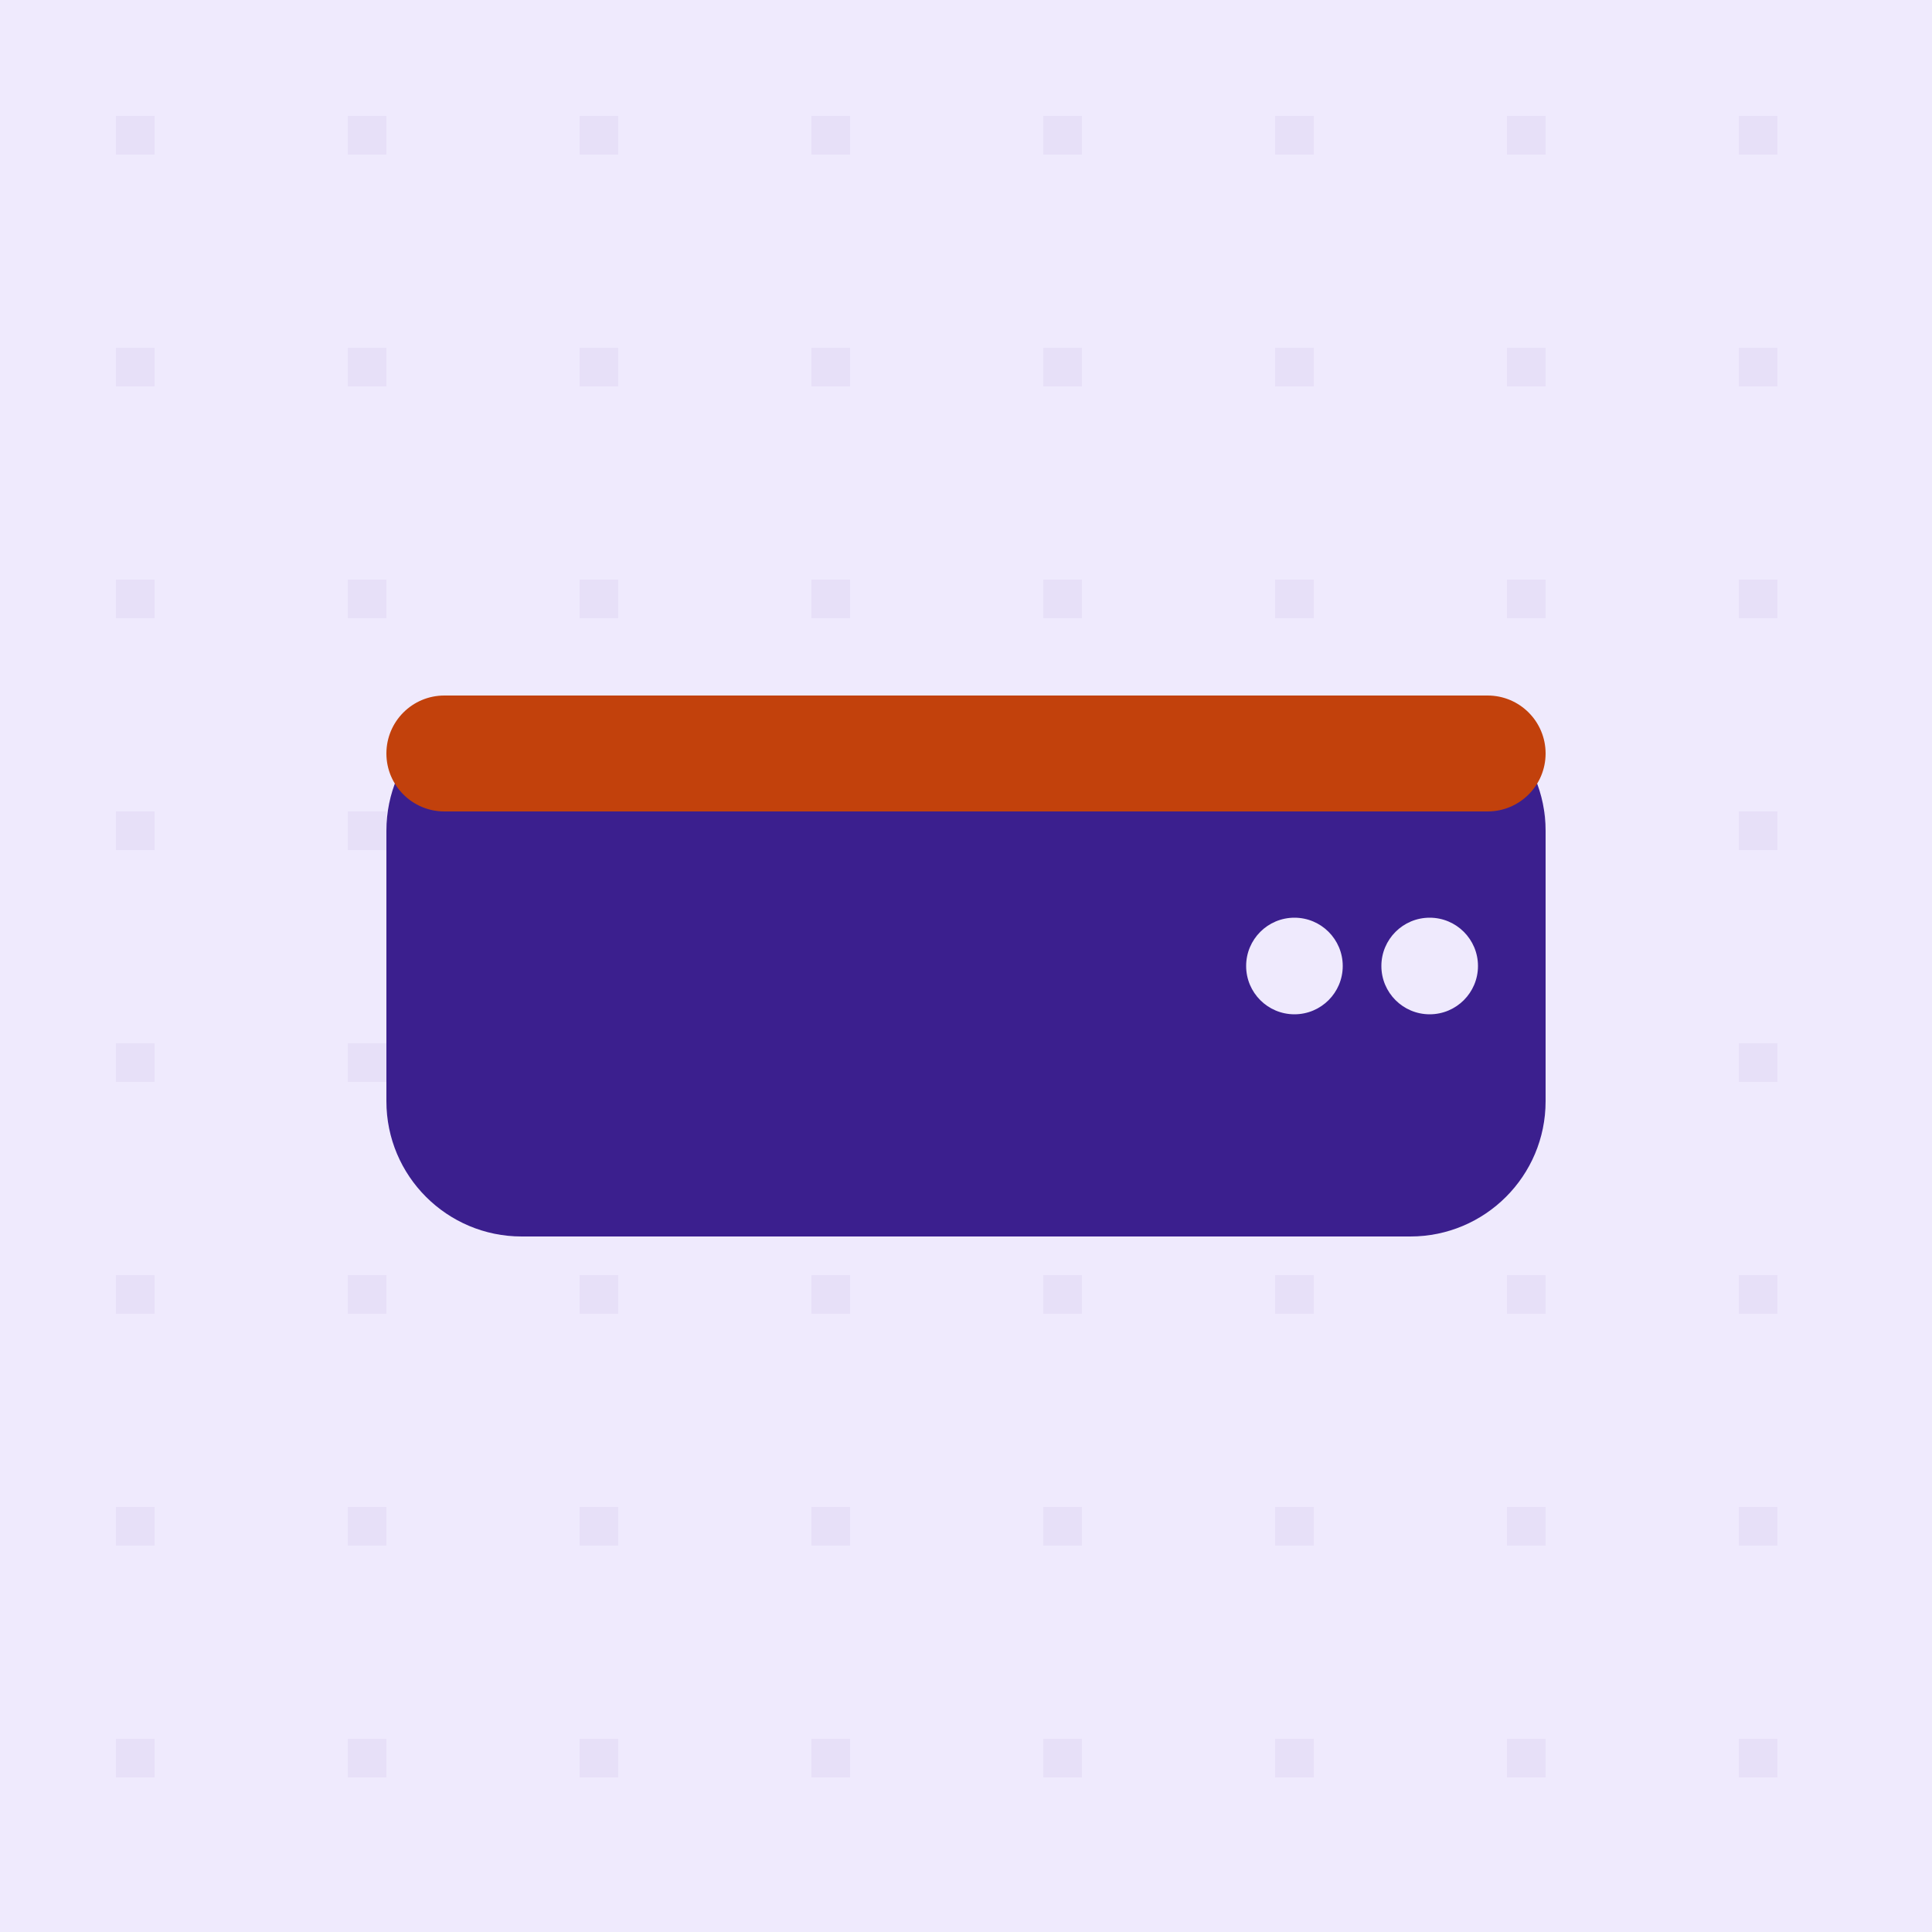
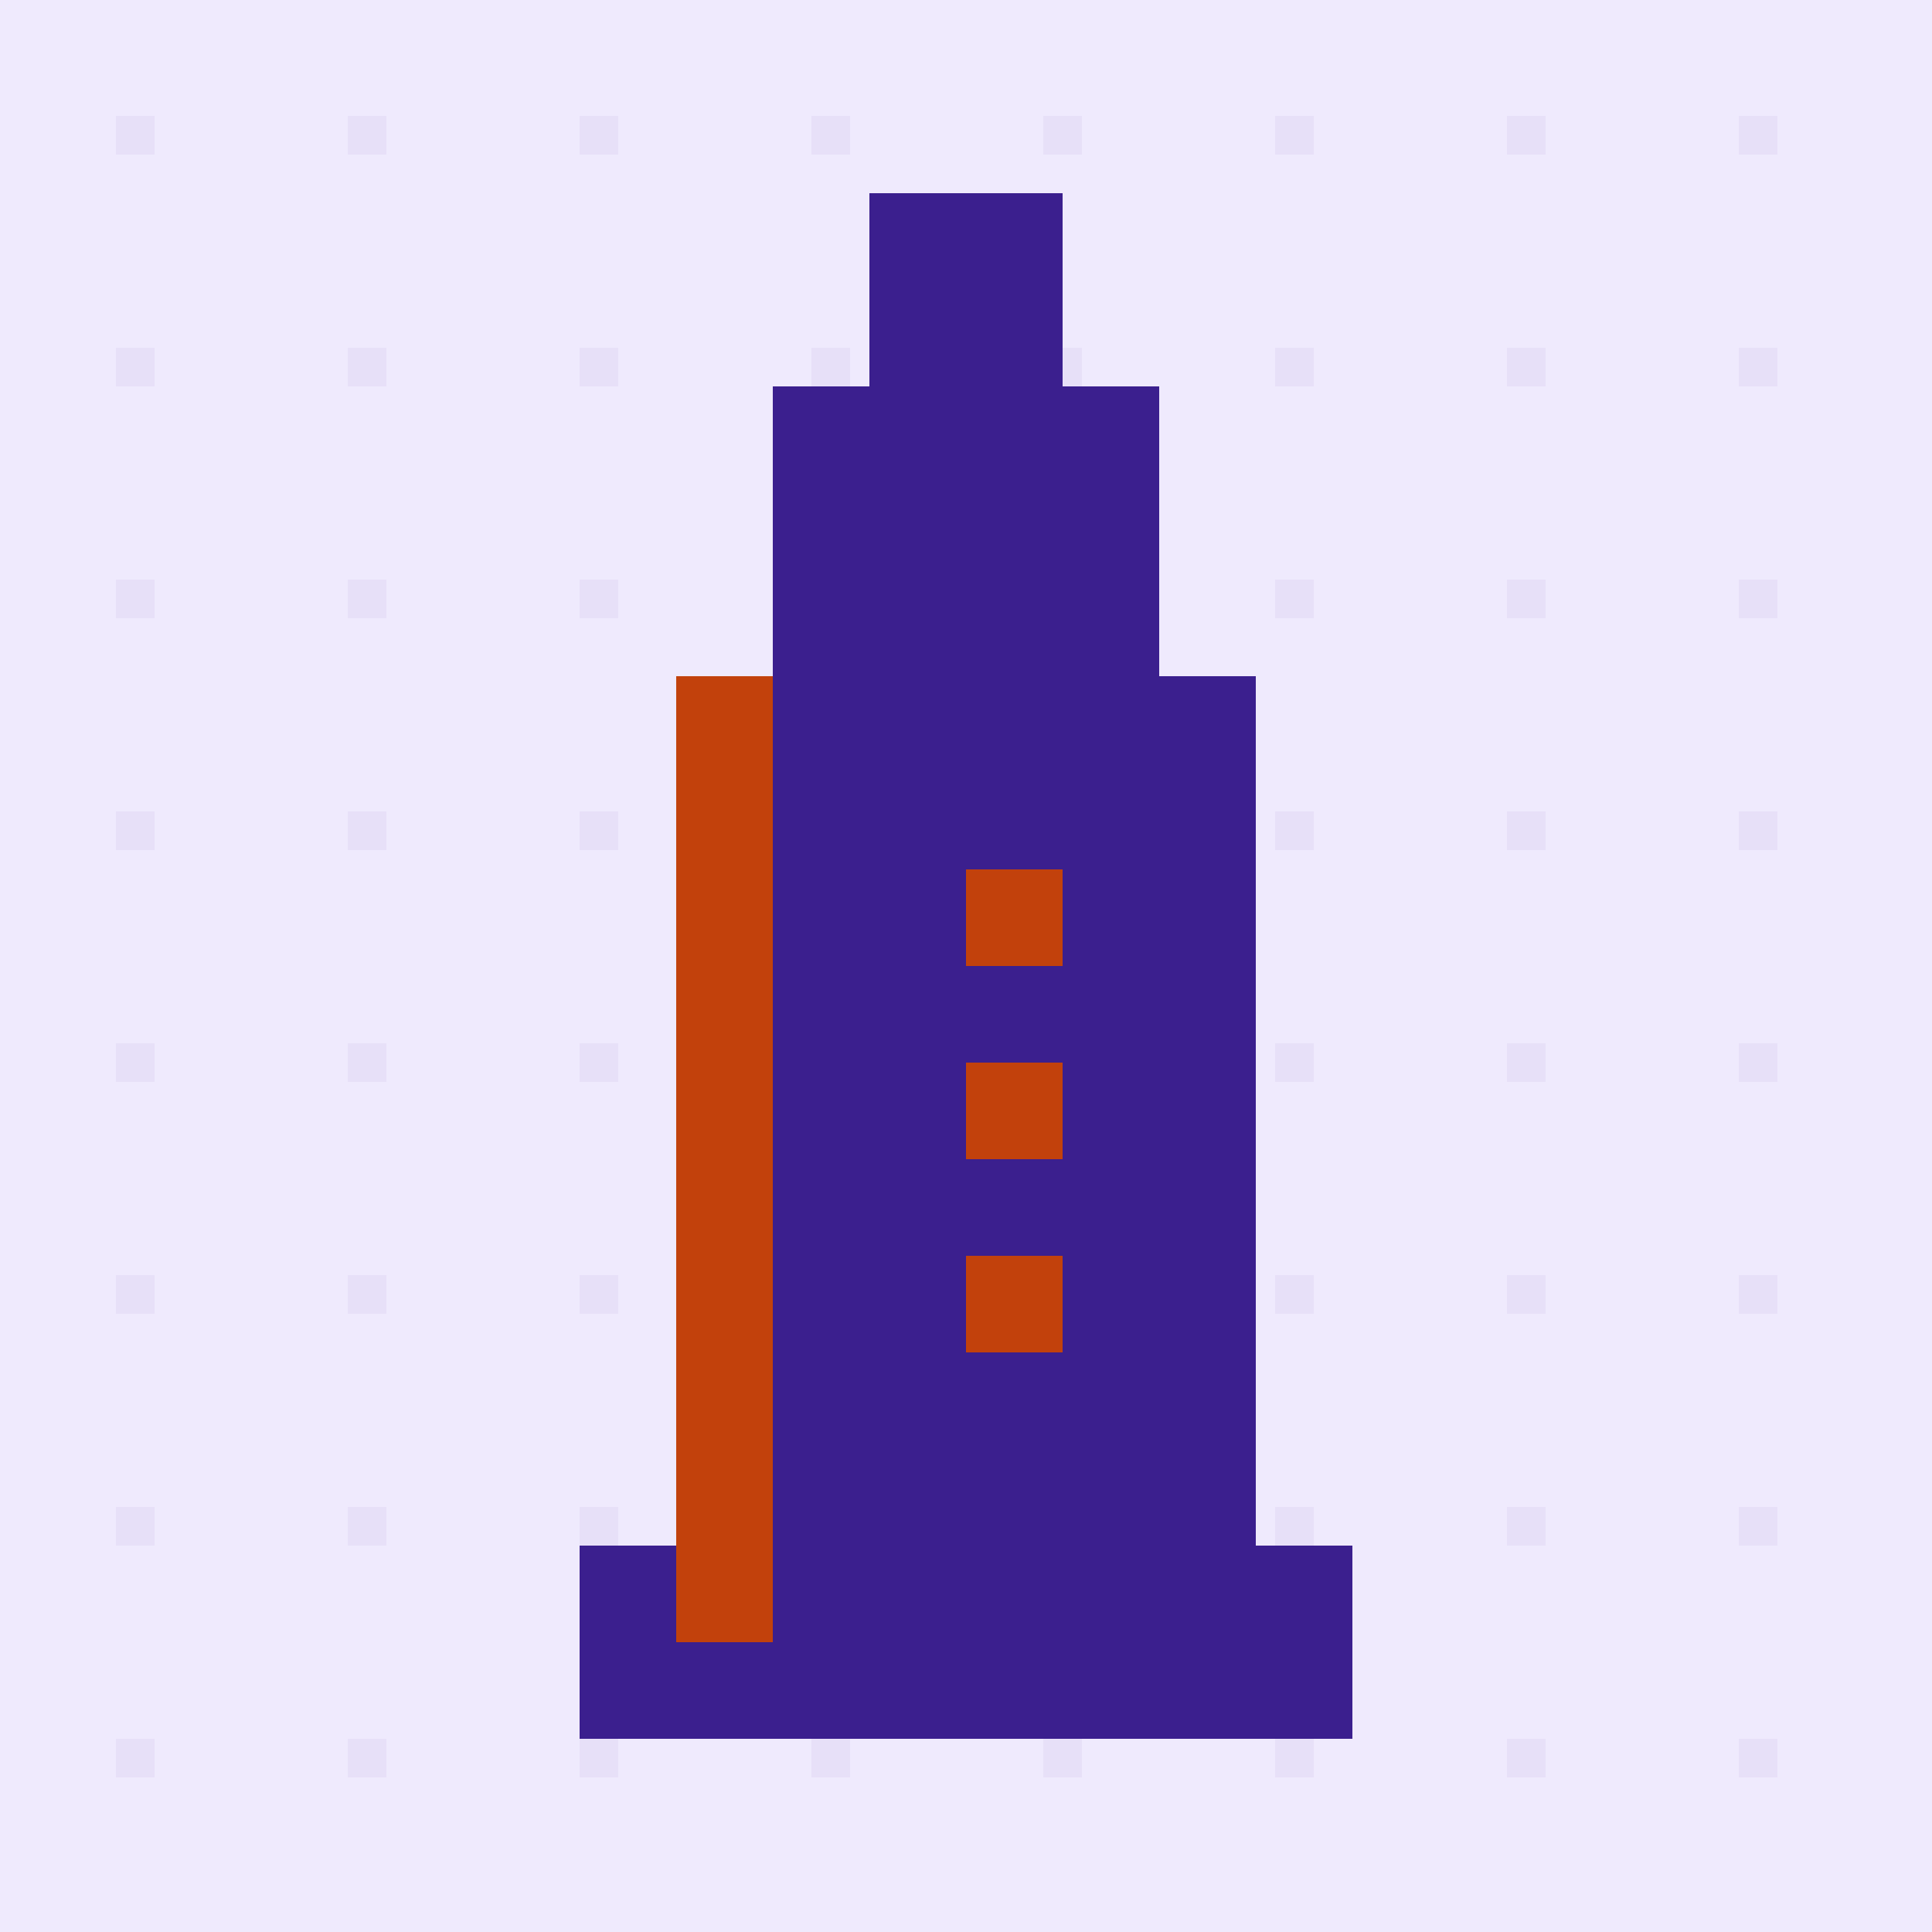
- <svg xmlns="http://www.w3.org/2000/svg" width="200" height="200" viewBox="0 0 200 200">
+ <svg xmlns="http://www.w3.org/2000/svg" width="200" height="200" viewBox="0 0 200 200" shape-rendering="crispEdges">
  <rect width="200" height="200" fill="#efeafd" />
  <rect x="12" y="12" width="4" height="4" fill="#3b1f8e" opacity="0.05" />
  <rect x="36" y="12" width="4" height="4" fill="#3b1f8e" opacity="0.05" />
  <rect x="60" y="12" width="4" height="4" fill="#3b1f8e" opacity="0.05" />
  <rect x="84" y="12" width="4" height="4" fill="#3b1f8e" opacity="0.05" />
  <rect x="108" y="12" width="4" height="4" fill="#3b1f8e" opacity="0.05" />
  <rect x="132" y="12" width="4" height="4" fill="#3b1f8e" opacity="0.05" />
  <rect x="156" y="12" width="4" height="4" fill="#3b1f8e" opacity="0.05" />
  <rect x="180" y="12" width="4" height="4" fill="#3b1f8e" opacity="0.05" />
  <rect x="12" y="36" width="4" height="4" fill="#3b1f8e" opacity="0.05" />
  <rect x="36" y="36" width="4" height="4" fill="#3b1f8e" opacity="0.05" />
  <rect x="60" y="36" width="4" height="4" fill="#3b1f8e" opacity="0.05" />
  <rect x="84" y="36" width="4" height="4" fill="#3b1f8e" opacity="0.05" />
  <rect x="108" y="36" width="4" height="4" fill="#3b1f8e" opacity="0.05" />
  <rect x="132" y="36" width="4" height="4" fill="#3b1f8e" opacity="0.05" />
  <rect x="156" y="36" width="4" height="4" fill="#3b1f8e" opacity="0.05" />
  <rect x="180" y="36" width="4" height="4" fill="#3b1f8e" opacity="0.05" />
  <rect x="12" y="60" width="4" height="4" fill="#3b1f8e" opacity="0.05" />
  <rect x="36" y="60" width="4" height="4" fill="#3b1f8e" opacity="0.05" />
  <rect x="60" y="60" width="4" height="4" fill="#3b1f8e" opacity="0.05" />
  <rect x="84" y="60" width="4" height="4" fill="#3b1f8e" opacity="0.05" />
  <rect x="108" y="60" width="4" height="4" fill="#3b1f8e" opacity="0.05" />
  <rect x="132" y="60" width="4" height="4" fill="#3b1f8e" opacity="0.05" />
  <rect x="156" y="60" width="4" height="4" fill="#3b1f8e" opacity="0.05" />
  <rect x="180" y="60" width="4" height="4" fill="#3b1f8e" opacity="0.05" />
  <rect x="12" y="84" width="4" height="4" fill="#3b1f8e" opacity="0.05" />
  <rect x="36" y="84" width="4" height="4" fill="#3b1f8e" opacity="0.05" />
  <rect x="60" y="84" width="4" height="4" fill="#3b1f8e" opacity="0.05" />
  <rect x="84" y="84" width="4" height="4" fill="#3b1f8e" opacity="0.05" />
  <rect x="108" y="84" width="4" height="4" fill="#3b1f8e" opacity="0.05" />
  <rect x="132" y="84" width="4" height="4" fill="#3b1f8e" opacity="0.05" />
  <rect x="156" y="84" width="4" height="4" fill="#3b1f8e" opacity="0.05" />
  <rect x="180" y="84" width="4" height="4" fill="#3b1f8e" opacity="0.05" />
  <rect x="12" y="108" width="4" height="4" fill="#3b1f8e" opacity="0.05" />
  <rect x="36" y="108" width="4" height="4" fill="#3b1f8e" opacity="0.05" />
  <rect x="60" y="108" width="4" height="4" fill="#3b1f8e" opacity="0.05" />
  <rect x="84" y="108" width="4" height="4" fill="#3b1f8e" opacity="0.05" />
  <rect x="108" y="108" width="4" height="4" fill="#3b1f8e" opacity="0.05" />
  <rect x="132" y="108" width="4" height="4" fill="#3b1f8e" opacity="0.05" />
  <rect x="156" y="108" width="4" height="4" fill="#3b1f8e" opacity="0.05" />
  <rect x="180" y="108" width="4" height="4" fill="#3b1f8e" opacity="0.05" />
  <rect x="12" y="132" width="4" height="4" fill="#3b1f8e" opacity="0.05" />
  <rect x="36" y="132" width="4" height="4" fill="#3b1f8e" opacity="0.05" />
  <rect x="60" y="132" width="4" height="4" fill="#3b1f8e" opacity="0.05" />
  <rect x="84" y="132" width="4" height="4" fill="#3b1f8e" opacity="0.05" />
  <rect x="108" y="132" width="4" height="4" fill="#3b1f8e" opacity="0.05" />
  <rect x="132" y="132" width="4" height="4" fill="#3b1f8e" opacity="0.05" />
  <rect x="156" y="132" width="4" height="4" fill="#3b1f8e" opacity="0.05" />
  <rect x="180" y="132" width="4" height="4" fill="#3b1f8e" opacity="0.05" />
  <rect x="12" y="156" width="4" height="4" fill="#3b1f8e" opacity="0.05" />
  <rect x="36" y="156" width="4" height="4" fill="#3b1f8e" opacity="0.05" />
  <rect x="60" y="156" width="4" height="4" fill="#3b1f8e" opacity="0.05" />
  <rect x="84" y="156" width="4" height="4" fill="#3b1f8e" opacity="0.05" />
  <rect x="108" y="156" width="4" height="4" fill="#3b1f8e" opacity="0.05" />
  <rect x="132" y="156" width="4" height="4" fill="#3b1f8e" opacity="0.05" />
  <rect x="156" y="156" width="4" height="4" fill="#3b1f8e" opacity="0.05" />
  <rect x="180" y="156" width="4" height="4" fill="#3b1f8e" opacity="0.05" />
  <rect x="12" y="180" width="4" height="4" fill="#3b1f8e" opacity="0.05" />
  <rect x="36" y="180" width="4" height="4" fill="#3b1f8e" opacity="0.05" />
  <rect x="60" y="180" width="4" height="4" fill="#3b1f8e" opacity="0.05" />
  <rect x="84" y="180" width="4" height="4" fill="#3b1f8e" opacity="0.05" />
  <rect x="108" y="180" width="4" height="4" fill="#3b1f8e" opacity="0.05" />
  <rect x="132" y="180" width="4" height="4" fill="#3b1f8e" opacity="0.05" />
  <rect x="156" y="180" width="4" height="4" fill="#3b1f8e" opacity="0.05" />
  <rect x="180" y="180" width="4" height="4" fill="#3b1f8e" opacity="0.05" />
-   <rect x="40" y="72" width="120" height="56" rx="14" fill="#3b1f8e" />
-   <rect x="40" y="72" width="120" height="12" rx="6" fill="#c2410c" />
-   <circle cx="148" cy="100" r="5" fill="#efeafd" />
-   <circle cx="134" cy="100" r="5" fill="#efeafd" />
+   <rect x="90" y="20" width="10" height="10" fill="#3b1f8e" />
+   <rect x="100" y="20" width="10" height="10" fill="#3b1f8e" />
+   <rect x="90" y="30" width="10" height="10" fill="#3b1f8e" />
+   <rect x="100" y="30" width="10" height="10" fill="#3b1f8e" />
+   <rect x="80" y="40" width="10" height="10" fill="#3b1f8e" />
+   <rect x="90" y="40" width="10" height="10" fill="#3b1f8e" />
+   <rect x="100" y="40" width="10" height="10" fill="#3b1f8e" />
+   <rect x="110" y="40" width="10" height="10" fill="#3b1f8e" />
+   <rect x="80" y="50" width="10" height="10" fill="#3b1f8e" />
+   <rect x="90" y="50" width="10" height="10" fill="#3b1f8e" />
+   <rect x="100" y="50" width="10" height="10" fill="#3b1f8e" />
+   <rect x="110" y="50" width="10" height="10" fill="#3b1f8e" />
+   <rect x="80" y="60" width="10" height="10" fill="#3b1f8e" />
+   <rect x="90" y="60" width="10" height="10" fill="#3b1f8e" />
+   <rect x="100" y="60" width="10" height="10" fill="#3b1f8e" />
+   <rect x="110" y="60" width="10" height="10" fill="#3b1f8e" />
+   <rect x="70" y="70" width="10" height="10" fill="#3b1f8e" />
+   <rect x="80" y="70" width="10" height="10" fill="#3b1f8e" />
+   <rect x="90" y="70" width="10" height="10" fill="#3b1f8e" />
+   <rect x="100" y="70" width="10" height="10" fill="#3b1f8e" />
+   <rect x="110" y="70" width="10" height="10" fill="#3b1f8e" />
+   <rect x="120" y="70" width="10" height="10" fill="#3b1f8e" />
+   <rect x="70" y="80" width="10" height="10" fill="#3b1f8e" />
+   <rect x="80" y="80" width="10" height="10" fill="#3b1f8e" />
+   <rect x="90" y="80" width="10" height="10" fill="#3b1f8e" />
+   <rect x="100" y="80" width="10" height="10" fill="#3b1f8e" />
+   <rect x="110" y="80" width="10" height="10" fill="#3b1f8e" />
+   <rect x="120" y="80" width="10" height="10" fill="#3b1f8e" />
+   <rect x="70" y="90" width="10" height="10" fill="#3b1f8e" />
+   <rect x="80" y="90" width="10" height="10" fill="#3b1f8e" />
+   <rect x="90" y="90" width="10" height="10" fill="#3b1f8e" />
+   <rect x="100" y="90" width="10" height="10" fill="#3b1f8e" />
+   <rect x="110" y="90" width="10" height="10" fill="#3b1f8e" />
+   <rect x="120" y="90" width="10" height="10" fill="#3b1f8e" />
+   <rect x="70" y="100" width="10" height="10" fill="#3b1f8e" />
+   <rect x="80" y="100" width="10" height="10" fill="#3b1f8e" />
+   <rect x="90" y="100" width="10" height="10" fill="#3b1f8e" />
+   <rect x="100" y="100" width="10" height="10" fill="#3b1f8e" />
+   <rect x="110" y="100" width="10" height="10" fill="#3b1f8e" />
+   <rect x="120" y="100" width="10" height="10" fill="#3b1f8e" />
+   <rect x="70" y="110" width="10" height="10" fill="#3b1f8e" />
+   <rect x="80" y="110" width="10" height="10" fill="#3b1f8e" />
+   <rect x="90" y="110" width="10" height="10" fill="#3b1f8e" />
+   <rect x="100" y="110" width="10" height="10" fill="#3b1f8e" />
+   <rect x="110" y="110" width="10" height="10" fill="#3b1f8e" />
+   <rect x="120" y="110" width="10" height="10" fill="#3b1f8e" />
+   <rect x="70" y="120" width="10" height="10" fill="#3b1f8e" />
+   <rect x="80" y="120" width="10" height="10" fill="#3b1f8e" />
+   <rect x="90" y="120" width="10" height="10" fill="#3b1f8e" />
+   <rect x="100" y="120" width="10" height="10" fill="#3b1f8e" />
+   <rect x="110" y="120" width="10" height="10" fill="#3b1f8e" />
+   <rect x="120" y="120" width="10" height="10" fill="#3b1f8e" />
+   <rect x="70" y="130" width="10" height="10" fill="#3b1f8e" />
+   <rect x="80" y="130" width="10" height="10" fill="#3b1f8e" />
+   <rect x="90" y="130" width="10" height="10" fill="#3b1f8e" />
+   <rect x="100" y="130" width="10" height="10" fill="#3b1f8e" />
+   <rect x="110" y="130" width="10" height="10" fill="#3b1f8e" />
+   <rect x="120" y="130" width="10" height="10" fill="#3b1f8e" />
+   <rect x="70" y="140" width="10" height="10" fill="#3b1f8e" />
+   <rect x="80" y="140" width="10" height="10" fill="#3b1f8e" />
+   <rect x="90" y="140" width="10" height="10" fill="#3b1f8e" />
+   <rect x="100" y="140" width="10" height="10" fill="#3b1f8e" />
+   <rect x="110" y="140" width="10" height="10" fill="#3b1f8e" />
+   <rect x="120" y="140" width="10" height="10" fill="#3b1f8e" />
+   <rect x="70" y="150" width="10" height="10" fill="#3b1f8e" />
+   <rect x="80" y="150" width="10" height="10" fill="#3b1f8e" />
+   <rect x="90" y="150" width="10" height="10" fill="#3b1f8e" />
+   <rect x="100" y="150" width="10" height="10" fill="#3b1f8e" />
+   <rect x="110" y="150" width="10" height="10" fill="#3b1f8e" />
+   <rect x="120" y="150" width="10" height="10" fill="#3b1f8e" />
+   <rect x="60" y="160" width="10" height="10" fill="#3b1f8e" />
+   <rect x="70" y="160" width="10" height="10" fill="#3b1f8e" />
+   <rect x="80" y="160" width="10" height="10" fill="#3b1f8e" />
+   <rect x="90" y="160" width="10" height="10" fill="#3b1f8e" />
+   <rect x="100" y="160" width="10" height="10" fill="#3b1f8e" />
+   <rect x="110" y="160" width="10" height="10" fill="#3b1f8e" />
+   <rect x="120" y="160" width="10" height="10" fill="#3b1f8e" />
+   <rect x="130" y="160" width="10" height="10" fill="#3b1f8e" />
+   <rect x="60" y="170" width="10" height="10" fill="#3b1f8e" />
+   <rect x="70" y="170" width="10" height="10" fill="#3b1f8e" />
+   <rect x="80" y="170" width="10" height="10" fill="#3b1f8e" />
+   <rect x="90" y="170" width="10" height="10" fill="#3b1f8e" />
+   <rect x="100" y="170" width="10" height="10" fill="#3b1f8e" />
+   <rect x="110" y="170" width="10" height="10" fill="#3b1f8e" />
+   <rect x="120" y="170" width="10" height="10" fill="#3b1f8e" />
+   <rect x="130" y="170" width="10" height="10" fill="#3b1f8e" />
+   <rect x="70" y="70" width="10" height="10" fill="#c2410c" />
+   <rect x="70" y="80" width="10" height="10" fill="#c2410c" />
+   <rect x="70" y="90" width="10" height="10" fill="#c2410c" />
+   <rect x="100" y="90" width="10" height="10" fill="#c2410c" />
+   <rect x="70" y="100" width="10" height="10" fill="#c2410c" />
+   <rect x="70" y="110" width="10" height="10" fill="#c2410c" />
+   <rect x="100" y="110" width="10" height="10" fill="#c2410c" />
+   <rect x="70" y="120" width="10" height="10" fill="#c2410c" />
+   <rect x="70" y="130" width="10" height="10" fill="#c2410c" />
+   <rect x="100" y="130" width="10" height="10" fill="#c2410c" />
+   <rect x="70" y="140" width="10" height="10" fill="#c2410c" />
+   <rect x="70" y="150" width="10" height="10" fill="#c2410c" />
+   <rect x="70" y="160" width="10" height="10" fill="#c2410c" />
</svg>
